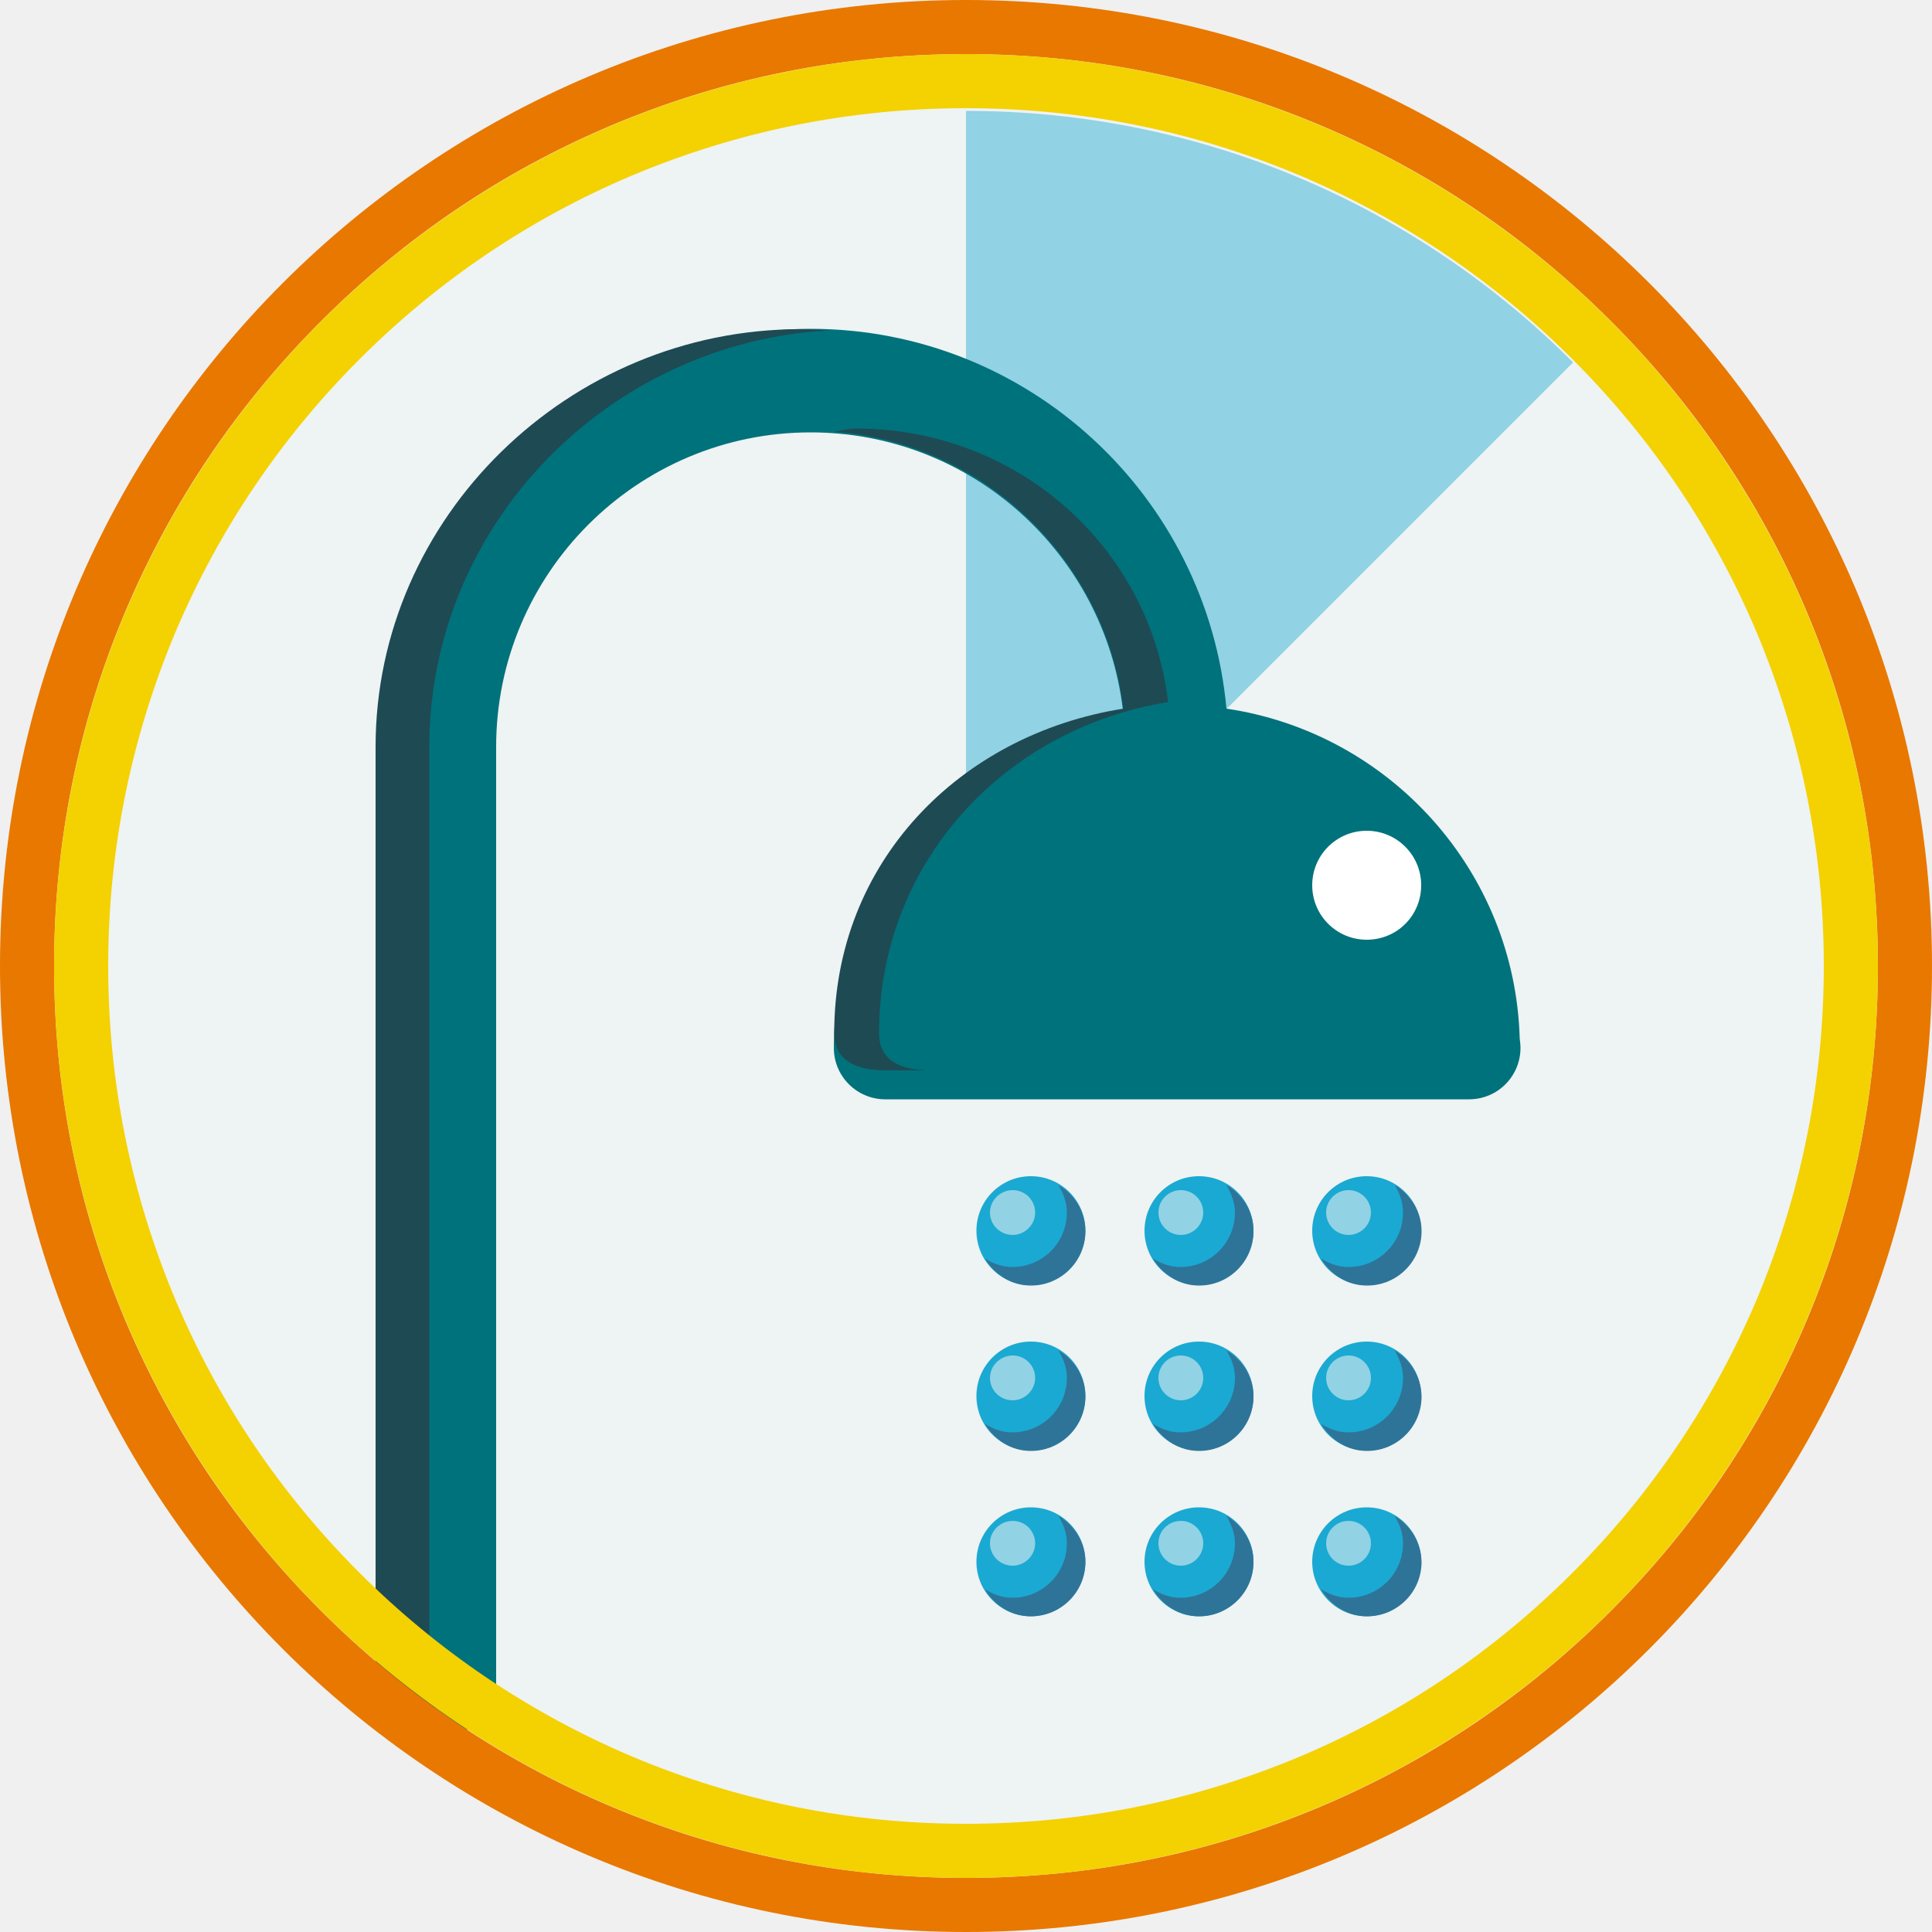
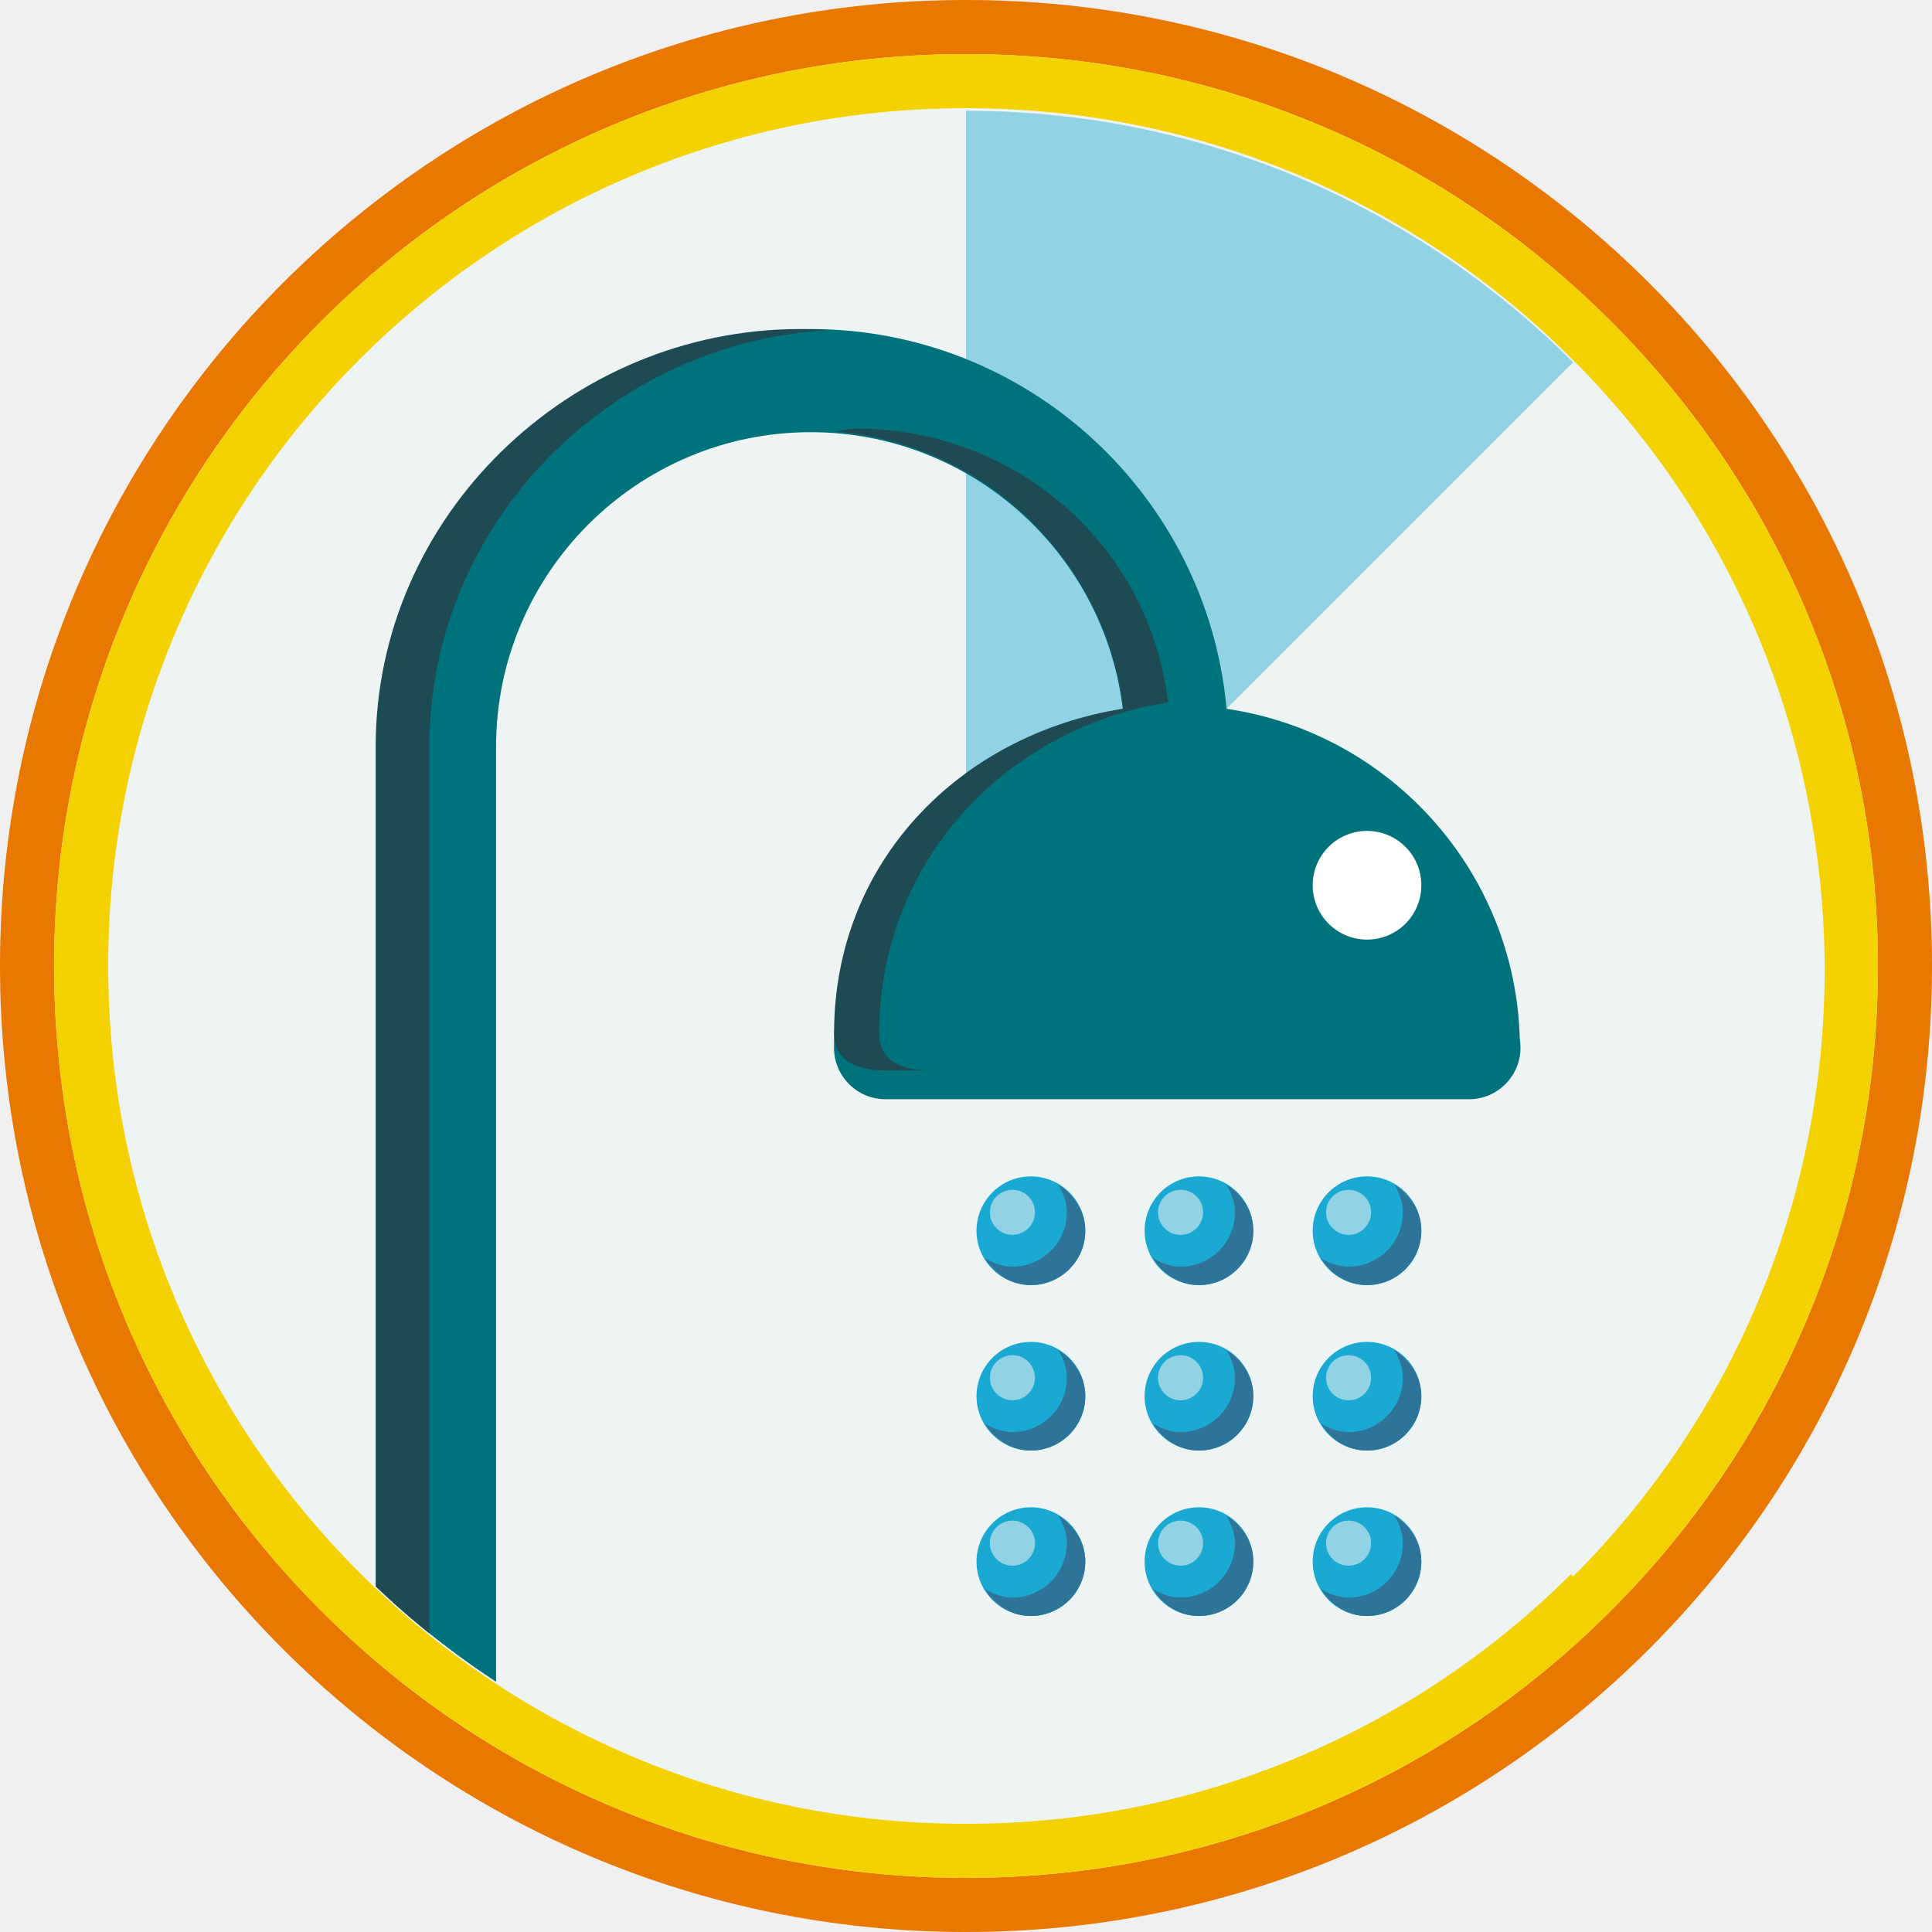
- <svg xmlns="http://www.w3.org/2000/svg" xmlns:xlink="http://www.w3.org/1999/xlink" version="1.1" id="Graphics" x="0px" y="0px" width="500px" height="500px" viewBox="0 0 500 500" enable-background="new 0 0 500 500" xml:space="preserve">
-   <style type="text/css">
- 	.st0{fill:#EEF3F3;}
- 	.st1{fill:#91D2E4;}
- 	.st2{fill:#00727B;}
- 	.st3{fill:#1E4A54;}
- 	.st4{fill:#E87800;}
- 	.st5{fill:#F4D100;}
- 	.st6{clip-path:url(#SVGID_2_);}
- 	.st7{fill:#1AA9D2;}
- 	.st8{fill:#FFFFFF;}
- 	.st9{fill:#2E7498;}
- </style>
-   <path class="st0" d="M250,479c-61.2,0-118.7-23.8-161.9-67.1C44.8,368.7,21,311.2,21,250c0-61.2,23.8-118.7,67.1-161.9  S188.8,21,250,21c61.2,0,118.7,23.8,161.9,67.1C455.2,131.3,479,188.8,479,250s-23.8,118.7-67.1,161.9  C368.7,455.2,311.2,479,250,479z" />
-   <g>
-     <path class="st1" d="M407.1,93.8C366.9,53.5,311.4,28.7,250,28.7v222.2L407.1,93.8z" />
-   </g>
-   <g>
-     <g>
-       <path class="st2" d="M317.4,183.4c-5-55-51.3-98.3-107.6-98.3c-59.6,0-108.1,48.5-108.1,108.1v242.4c0,7.4,6,13.3,13.4,13.3    c7.4,0,13.3-6,13.3-13.3V193.3c0-44.9,36.5-81.4,81.4-81.4c41.6,0,76,31.4,80.8,71.8c-42.3,6.7-74.8,43.4-74.8,87.5    c0,7.4,6,13.3,13.3,13.3H380c0.1,0,0.1,0,0.2,0c7.4,0,13.3-6,13.3-13.3c0-0.8-0.1-1.6-0.2-2.4    C392.1,225.3,359.5,189.6,317.4,183.4" />
-     </g>
-     <g>
-       <path class="st3" d="M111.1,435.7V193.3c0-57.7,46.6-104.8,103.6-107.8c-2-0.1-5.7-0.3-7.7-0.3c-59.6,0-109.8,48.5-109.8,108.1    v242.4c0,7.4,8.2,13.3,15.6,13.3c2.1,0,4.1-0.6,5.8-1.5C114.2,445.3,111.1,440.9,111.1,435.7z" />
-       <path class="st3" d="M227.5,267.4c0-44.2,32.5-78.9,74.8-85.7c-4.8-40.4-39.2-70.8-80.8-70.8c-1.9,0-3.8,0.6-5.6,0.8    c38.9,2.9,70.2,33.3,74.8,71.7c-42.3,6.7-74.8,39.7-74.8,83.9c0,7.4,6,9.7,13.3,9.7h11.7C233.5,277,227.5,274.8,227.5,267.4z" />
-     </g>
-   </g>
+ <svg xmlns="http://www.w3.org/2000/svg" xmlns:xlink="http://www.w3.org/1999/xlink" version="1.1" id="Graphics" x="0px" y="0px" viewBox="0 0 500 500" enable-background="new 0 0 500 500" xml:space="preserve">
  <g>
    <g>
      <g>
-         <path class="st4" d="M250,14c31.9,0,62.8,6.2,91.9,18.5c28.1,11.9,53.3,28.9,75,50.6c21.7,21.7,38.7,46.9,50.6,75     c12.3,29.1,18.5,60,18.5,91.9s-6.2,62.8-18.5,91.9c-11.9,28.1-28.9,53.3-50.6,75c-21.7,21.7-46.9,38.7-75,50.6     c-29.1,12.3-60,18.5-91.9,18.5s-62.8-6.2-91.9-18.5c-28.1-11.9-53.3-28.9-75-50.6c-21.7-21.7-38.7-46.9-50.6-75     C20.2,312.8,14,281.9,14,250s6.2-62.8,18.5-91.9c11.9-28.1,28.9-53.3,50.6-75c21.7-21.7,46.9-38.7,75-50.6     C187.2,20.2,218.1,14,250,14 M250,0C111.9,0,0,111.9,0,250s111.9,250,250,250s250-111.9,250-250S388.1,0,250,0L250,0z" />
+         <path fill="#E87800" d="M250,14c31.866,0,62.771,6.238,91.857,18.54c28.101,11.886,53.341,28.904,75.02,50.583     c21.678,21.678,38.697,46.919,50.583,75.02C479.762,187.229,486,218.134,486,250s-6.238,62.771-18.54,91.857     c-11.886,28.101-28.904,53.341-50.583,75.02c-21.678,21.678-46.919,38.697-75.02,50.583C312.771,479.762,281.866,486,250,486     s-62.771-6.238-91.857-18.54c-28.101-11.886-53.341-28.904-75.02-50.583c-21.678-21.678-38.697-46.919-50.583-75.02     C20.238,312.771,14,281.866,14,250s6.238-62.771,18.54-91.857c11.886-28.101,28.904-53.341,50.583-75.02     c21.679-21.678,46.919-38.697,75.02-50.583C187.229,20.238,218.134,14,250,14 M250,0C111.93,0,0,111.93,0,250s111.93,250,250,250     s250-111.93,250-250S388.07,0,250,0L250,0z" />
      </g>
      <g>
-         <path class="st5" d="M250,28c30,0,59,5.9,86.4,17.4C362.8,56.6,386.6,72.6,407,93s36.4,44.1,47.6,70.6C466.1,191,472,220,472,250     s-5.9,59-17.4,86.4c-11.2,26.4-27.2,50.2-47.6,70.6c-20.4,20.4-44.1,36.4-70.6,47.6C309,466.1,280,472,250,472s-59-5.9-86.4-17.4     c-26.4-11.2-50.2-27.2-70.6-47.6c-20.4-20.4-36.4-44.1-47.6-70.6C33.9,309,28,280,28,250s5.9-59,17.4-86.4     C56.6,137.2,72.6,113.4,93,93c20.4-20.4,44.1-36.4,70.6-47.6C191,33.9,220,28,250,28 M250,14C119.7,14,14,119.7,14,250     c0,130.3,105.7,236,236,236c130.3,0,236-105.7,236-236C486,119.7,380.3,14,250,14L250,14z" />
+         <path fill="#EEF3F3" d="M250,479c-61.165,0-118.67-23.821-161.924-67.075C44.821,368.67,21,311.165,21,250     c0-61.164,23.821-118.67,67.076-161.924S188.836,21,250,21c61.165,0,118.67,23.821,161.925,67.076     C455.179,131.33,479,188.835,479,250s-23.821,118.67-67.075,161.925C368.67,455.179,311.165,479,250,479z" />
+         <path fill="#F4D100" d="M250,28c29.974,0,59.045,5.868,86.405,17.441c26.434,11.181,50.177,27.191,70.57,47.584     c20.393,20.393,36.403,44.137,47.584,70.57C466.132,190.956,472,220.026,472,250c0,29.974-5.868,59.045-17.441,86.405     c-11.181,26.434-27.191,50.177-47.584,70.57c-20.393,20.393-44.136,36.403-70.57,47.584C309.045,466.132,279.974,472,250,472     c-29.974,0-59.044-5.868-86.404-17.441c-26.434-11.181-50.177-27.191-70.57-47.584c-20.393-20.393-36.403-44.137-47.584-70.57     C33.868,309.045,28,279.974,28,250c0-29.974,5.868-59.044,17.441-86.404c11.181-26.434,27.191-50.177,47.584-70.57     c20.393-20.393,44.137-36.403,70.57-47.584C190.956,33.868,220.026,28,250,28 M250,14C119.669,14,14,119.669,14,250     c0,130.332,105.669,236,236,236c130.332,0,236-105.668,236-236C486,119.669,380.332,14,250,14L250,14z" />
      </g>
    </g>
    <g>
+       <path fill="#91D2E4" d="M407.118,93.775C366.917,53.547,311.361,28.671,250,28.671v222.223L407.118,93.775z" />
+     </g>
+     <g>
+       <path fill="#EEF3F3" d="M407.118,408.011c40.229-40.201,65.104-95.757,65.104-157.117H250L407.118,408.011z" />
+     </g>
+     <g>
+       <path fill="#EEF3F3" d="M472.222,250.894c0-55.556-21.701-113.743-65.077-157.118L250,250.894H472.222z" />
+     </g>
+     <g>
      <g>
-         <g>
-           <defs>
-             <path id="SVGID_1_" d="M250,27c122.7,0,222.2,99.5,222.2,222.2S372.7,471.4,250,471.4c-122.7,0-222.2-99.5-222.2-222.2       S127.3,27,250,27z" />
-           </defs>
-           <clipPath id="SVGID_2_">
-             <use xlink:href="#SVGID_1_" style="overflow:visible;" />
-           </clipPath>
-           <g class="st6">
+         <defs>
+           <path id="SVGID_1_" d="M250.001,26.997c122.721,0,222.222,99.501,222.222,222.223s-99.501,222.222-222.222,222.222      c-122.728,0-222.223-99.5-222.223-222.222S127.272,26.997,250.001,26.997z" />
+         </defs>
+         <clipPath id="SVGID_2_">
+           <use xlink:href="#SVGID_1_" overflow="visible" />
+         </clipPath>
+         <g clip-path="url(#SVGID_2_)">
+           <g>
+             <g>
+               <path fill="#00727B" d="M317.438,183.436c-4.991-55.026-51.324-98.279-107.619-98.279c-59.611,0-108.127,48.502-108.127,108.1        v484.538c0,7.379,5.988,13.347,13.353,13.347c7.358,0,13.333-5.968,13.333-13.347V193.284        c0-44.908,36.54-81.435,81.428-81.435c41.626,0,76.043,31.413,80.804,71.777c-42.304,6.728-74.775,43.376-74.775,87.524        c0,7.365,5.975,13.333,13.333,13.333h150.824c0.054,0,0.122,0,0.176,0c7.365,0,13.333-5.995,13.333-13.333        c0-0.8-0.082-1.601-0.19-2.359C392.145,225.294,359.511,189.608,317.438,183.436" />
+             </g>
+             <g>
+               <path fill="#1E4A54" d="M111.112,677.795V193.257c0-57.671,46.597-104.831,103.583-107.815        c-2.014-0.108-5.656-0.284-7.684-0.284c-59.611,0-109.789,48.502-109.789,108.1v484.538c0,7.379,8.219,13.347,15.598,13.347        c2.123,0,4.055-0.597,5.818-1.479C114.238,687.479,111.112,683.031,111.112,677.795z" />
+               <path fill="#1E4A54" d="M227.526,267.422c0-44.176,32.484-78.926,74.775-85.667c-4.761-40.364-39.171-70.841-80.797-70.841        c-1.906,0-3.771,0.624-5.629,0.773c38.859,2.875,70.232,33.338,74.762,71.723c-42.305,6.74-74.775,39.741-74.775,83.903        c0,7.351,5.975,9.711,13.333,9.711h11.665C233.501,276.998,227.526,274.76,227.526,267.422z" />
+             </g>
+           </g>
+           <g>
            <g>
              <g>
                <g>
-                   <g>
-                     <path class="st7" d="M280.9,318.5c0-7.8-6.3-14.1-14.1-14.1c-7.8,0-14.1,6.3-14.1,14.1c0,7.8,6.3,14.1,14.1,14.1           C274.5,332.6,280.9,326.3,280.9,318.5" />
-                   </g>
-                   <g>
-                     <path class="st7" d="M324.4,318.5c0-7.8-6.3-14.1-14.1-14.1s-14.1,6.3-14.1,14.1c0,7.8,6.3,14.1,14.1,14.1           S324.4,326.3,324.4,318.5" />
-                   </g>
-                   <g>
-                     <path class="st7" d="M367.8,318.5c0-7.8-6.3-14.1-14.1-14.1c-7.8,0-14.1,6.3-14.1,14.1c0,7.8,6.3,14.1,14.1,14.1           C361.6,332.6,367.8,326.3,367.8,318.5" />
-                   </g>
-                   <g>
-                     <path class="st8" d="M367.8,229.1c0-7.8-6.3-14.1-14.1-14.1c-7.8,0-14.1,6.3-14.1,14.1s6.3,14.1,14.1,14.1           C361.6,243.2,367.8,236.9,367.8,229.1" />
-                   </g>
+                   <path fill="#1AA9D2" d="M280.871,318.528c0-7.785-6.32-14.079-14.079-14.079c-7.759,0-14.072,6.294-14.072,14.079          c0,7.759,6.313,14.052,14.072,14.052C274.55,332.58,280.871,326.273,280.871,318.528" />
                </g>
                <g>
-                   <g>
-                     <path class="st7" d="M280.9,361.3c0-7.8-6.3-14.1-14.1-14.1c-7.8,0-14.1,6.3-14.1,14.1c0,7.8,6.3,14.1,14.1,14.1           C274.5,375.4,280.9,369.1,280.9,361.3" />
-                   </g>
-                   <g>
-                     <path class="st7" d="M324.4,361.3c0-7.8-6.3-14.1-14.1-14.1s-14.1,6.3-14.1,14.1c0,7.8,6.3,14.1,14.1,14.1           S324.4,369.1,324.4,361.3" />
-                   </g>
-                   <g>
-                     <path class="st7" d="M367.8,361.3c0-7.8-6.3-14.1-14.1-14.1c-7.8,0-14.1,6.3-14.1,14.1c0,7.8,6.3,14.1,14.1,14.1           C361.6,375.4,367.8,369.1,367.8,361.3" />
-                   </g>
+                   <path fill="#1AA9D2" d="M324.355,318.528c0-7.785-6.294-14.079-14.065-14.079c-7.772,0-14.065,6.294-14.065,14.079          c0,7.759,6.293,14.052,14.065,14.052C318.061,332.58,324.355,326.273,324.355,318.528" />
                </g>
                <g>
-                   <g>
-                     <path class="st7" d="M280.9,404.2c0-7.8-6.3-14.1-14.1-14.1c-7.8,0-14.1,6.3-14.1,14.1c0,7.7,6.3,14.1,14.1,14.1           C274.5,418.2,280.9,411.9,280.9,404.2" />
-                   </g>
-                   <g>
-                     <path class="st7" d="M324.4,404.2c0-7.8-6.3-14.1-14.1-14.1s-14.1,6.3-14.1,14.1c0,7.7,6.3,14.1,14.1,14.1           S324.4,411.9,324.4,404.2" />
-                   </g>
-                   <g>
-                     <path class="st7" d="M367.8,404.2c0-7.8-6.3-14.1-14.1-14.1c-7.8,0-14.1,6.3-14.1,14.1c0,7.7,6.3,14.1,14.1,14.1           C361.6,418.2,367.8,411.9,367.8,404.2" />
-                   </g>
+                   <path fill="#1AA9D2" d="M367.839,318.528c0-7.785-6.28-14.079-14.052-14.079c-7.758,0-14.065,6.294-14.065,14.079          c0,7.759,6.293,14.052,14.065,14.052C361.573,332.58,367.839,326.273,367.839,318.528" />
+                 </g>
+                 <g>
+                   <path fill="#FFFFFF" d="M367.839,229.105c0-7.771-6.28-14.066-14.052-14.066c-7.758,0-14.065,6.294-14.065,14.066          s6.293,14.064,14.065,14.064C361.573,243.17,367.839,236.877,367.839,229.105" />
                </g>
              </g>
              <g>
                <g>
-                   <g>
-                     <path class="st1" d="M267.9,313.8c0-3.2-2.6-5.8-5.8-5.8c-3.2,0-5.9,2.6-5.9,5.8c0,3.2,2.6,5.8,5.9,5.8           C265.2,319.6,267.9,317,267.9,313.8" />
-                   </g>
-                   <g>
-                     <path class="st1" d="M311.4,313.8c0-3.2-2.6-5.8-5.8-5.8c-3.2,0-5.8,2.6-5.8,5.8c0,3.2,2.6,5.8,5.8,5.8           C308.8,319.6,311.4,317,311.4,313.8" />
-                   </g>
-                   <g>
-                     <path class="st1" d="M354.8,313.8c0-3.2-2.6-5.8-5.8-5.8s-5.8,2.6-5.8,5.8c0,3.2,2.6,5.8,5.8,5.8S354.8,317,354.8,313.8" />
-                   </g>
+                   <path fill="#1AA9D2" d="M280.871,361.334c0-7.758-6.32-14.051-14.079-14.051c-7.759,0-14.072,6.293-14.072,14.051          c0,7.759,6.313,14.065,14.072,14.065C274.55,375.399,280.871,369.093,280.871,361.334" />
                </g>
                <g>
-                   <g>
-                     <path class="st1" d="M267.9,356.6c0-3.2-2.6-5.8-5.8-5.8c-3.2,0-5.9,2.6-5.9,5.8c0,3.2,2.6,5.8,5.9,5.8           C265.2,362.4,267.9,359.8,267.9,356.6" />
-                   </g>
-                   <g>
-                     <path class="st1" d="M311.4,356.6c0-3.2-2.6-5.8-5.8-5.8c-3.2,0-5.8,2.6-5.8,5.8c0,3.2,2.6,5.8,5.8,5.8           C308.8,362.4,311.4,359.8,311.4,356.6" />
-                   </g>
-                   <g>
-                     <path class="st1" d="M354.8,356.6c0-3.2-2.6-5.8-5.8-5.8s-5.8,2.6-5.8,5.8c0,3.2,2.6,5.8,5.8,5.8S354.8,359.8,354.8,356.6" />
-                   </g>
+                   <path fill="#1AA9D2" d="M324.355,361.334c0-7.758-6.294-14.051-14.065-14.051c-7.772,0-14.065,6.293-14.065,14.051          c0,7.759,6.293,14.065,14.065,14.065C318.061,375.399,324.355,369.093,324.355,361.334" />
                </g>
                <g>
-                   <g>
-                     <path class="st1" d="M267.9,399.4c0-3.2-2.6-5.8-5.8-5.8c-3.2,0-5.9,2.6-5.9,5.8c0,3.2,2.6,5.8,5.9,5.8           C265.2,405.2,267.9,402.6,267.9,399.4" />
-                   </g>
-                   <g>
-                     <path class="st1" d="M311.4,399.4c0-3.2-2.6-5.8-5.8-5.8c-3.2,0-5.8,2.6-5.8,5.8c0,3.2,2.6,5.8,5.8,5.8           C308.8,405.2,311.4,402.6,311.4,399.4" />
-                   </g>
-                   <g>
-                     <path class="st1" d="M354.8,399.4c0-3.2-2.6-5.8-5.8-5.8s-5.8,2.6-5.8,5.8c0,3.2,2.6,5.8,5.8,5.8S354.8,402.6,354.8,399.4" />
-                   </g>
+                   <path fill="#1AA9D2" d="M367.839,361.334c0-7.758-6.28-14.051-14.052-14.051c-7.758,0-14.065,6.293-14.065,14.051          c0,7.759,6.293,14.065,14.065,14.065C361.573,375.399,367.839,369.093,367.839,361.334" />
                </g>
              </g>
              <g>
-                 <path class="st9" d="M273.9,349.5c1.3,2.1,2.2,4.4,2.2,7.1c0,7.8-6.3,14.1-14.1,14.1c-2.7,0-5-0.9-7.1-2.2         c2.5,4.1,6.7,7,11.9,7c7.8,0,14.1-6.3,14.1-14.1C280.9,356.2,278,351.9,273.9,349.5z" />
-                 <path class="st9" d="M273.9,306.7c1.3,2.1,2.2,4.4,2.2,7.1c0,7.8-6.3,14.1-14.1,14.1c-2.7,0-5-0.9-7.1-2.2         c2.5,4.1,6.7,7,11.9,7c7.8,0,14.1-6.3,14.1-14.1C280.9,313.4,278,309.1,273.9,306.7z" />
-                 <path class="st9" d="M363.1,313.8c0,7.8-6.3,14.1-14.1,14.1c-2.7,0-5-0.9-7.1-2.2c2.5,4.1,6.7,7,11.9,7         c7.8,0,14.1-6.3,14.1-14.1c0-5.1-2.9-9.4-6.9-11.9C362.2,308.8,363.1,311.1,363.1,313.8z" />
-                 <path class="st9" d="M317.4,392.3c1.2,2.1,2.2,4.4,2.2,7.1c0,7.8-6.3,14.1-14.1,14.1c-2.7,0-5-0.9-7.1-2.2         c2.5,4.1,6.8,7,11.9,7c7.8,0,14.1-6.3,14.1-14.1C324.4,399,321.5,394.8,317.4,392.3z" />
-                 <path class="st9" d="M273.9,392.3c1.3,2.1,2.2,4.4,2.2,7.1c0,7.8-6.3,14.1-14.1,14.1c-2.7,0-5-0.9-7.1-2.2         c2.5,4.1,6.7,7,11.9,7c7.8,0,14.1-6.3,14.1-14.1C280.9,399,278,394.8,273.9,392.3z" />
-                 <path class="st9" d="M360.9,349.5c1.3,2.1,2.2,4.4,2.2,7.1c0,7.8-6.3,14.1-14.1,14.1c-2.7,0-5-0.9-7.1-2.2         c2.5,4.1,6.7,7,11.9,7c7.8,0,14.1-6.3,14.1-14.1C367.8,356.2,365,351.9,360.9,349.5z" />
-                 <path class="st9" d="M360.9,392.3c1.3,2.1,2.2,4.4,2.2,7.1c0,7.8-6.3,14.1-14.1,14.1c-2.7,0-5-0.9-7.1-2.2         c2.5,4.1,6.7,7,11.9,7c7.8,0,14.1-6.3,14.1-14.1C367.8,399,365,394.8,360.9,392.3z" />
-                 <path class="st9" d="M317.4,349.5c1.3,2.1,2.2,4.4,2.2,7.1c0,7.8-6.3,14.1-14.1,14.1c-2.7,0-5-0.9-7.1-2.2         c2.5,4.1,6.8,7,11.9,7c7.8,0,14.1-6.3,14.1-14.1C324.4,356.2,321.5,351.9,317.4,349.5z" />
-                 <path class="st9" d="M317.4,306.7c1.2,2.1,2.2,4.4,2.2,7.1c0,7.8-6.3,14.1-14.1,14.1c-2.7,0-5-0.9-7.1-2.2         c2.5,4.1,6.8,7,11.9,7c7.8,0,14.1-6.3,14.1-14.1C324.4,313.4,321.5,309.1,317.4,306.7z" />
+                 <g>
+                   <path fill="#1AA9D2" d="M280.871,404.167c0-7.784-6.32-14.078-14.079-14.078c-7.759,0-14.072,6.294-14.072,14.078          c0,7.745,6.313,14.052,14.072,14.052C274.55,418.219,280.871,411.912,280.871,404.167" />
+                 </g>
+                 <g>
+                   <path fill="#1AA9D2" d="M324.355,404.167c0-7.784-6.294-14.078-14.065-14.078c-7.772,0-14.065,6.294-14.065,14.078          c0,7.745,6.293,14.052,14.065,14.052C318.061,418.219,324.355,411.912,324.355,404.167" />
+                 </g>
+                 <g>
+                   <path fill="#1AA9D2" d="M367.839,404.167c0-7.784-6.28-14.078-14.052-14.078c-7.758,0-14.065,6.294-14.065,14.078          c0,7.745,6.293,14.052,14.065,14.052C361.573,418.219,367.839,411.912,367.839,404.167" />
+                 </g>
              </g>
+             </g>
+             <g>
+               <g>
+                 <g>
+                   <path fill="#91D2E4" d="M267.85,313.754c0-3.229-2.604-5.832-5.819-5.832c-3.228,0-5.852,2.603-5.852,5.832          c0,3.201,2.611,5.832,5.852,5.832C265.246,319.56,267.85,316.955,267.85,313.754" />
+                 </g>
+                 <g>
+                   <path fill="#91D2E4" d="M311.361,313.754c0-3.229-2.604-5.832-5.832-5.832c-3.228,0-5.832,2.603-5.832,5.832          c0,3.201,2.604,5.832,5.832,5.832C308.757,319.586,311.361,316.955,311.361,313.754" />
+                 </g>
+                 <g>
+                   <path fill="#91D2E4" d="M354.845,313.754c0-3.229-2.604-5.832-5.832-5.832c-3.228,0-5.832,2.603-5.832,5.832          c0,3.215,2.604,5.832,5.832,5.832C352.241,319.586,354.845,316.955,354.845,313.754" />
+                 </g>
+               </g>
+               <g>
+                 <g>
+                   <path fill="#91D2E4" d="M267.85,356.56c0-3.228-2.604-5.831-5.819-5.831c-3.228,0-5.852,2.604-5.852,5.831          c0,3.215,2.611,5.833,5.852,5.833C265.246,362.393,267.85,359.774,267.85,356.56" />
+                 </g>
+                 <g>
+                   <path fill="#91D2E4" d="M311.361,356.56c0-3.228-2.604-5.831-5.832-5.831c-3.228,0-5.832,2.604-5.832,5.831          c0,3.215,2.604,5.833,5.832,5.833C308.757,362.393,311.361,359.774,311.361,356.56" />
+                 </g>
+                 <g>
+                   <path fill="#91D2E4" d="M354.845,356.56c0-3.228-2.604-5.831-5.832-5.831c-3.228,0-5.832,2.604-5.832,5.831          c0,3.215,2.604,5.833,5.832,5.833C352.241,362.393,354.845,359.774,354.845,356.56" />
+                 </g>
+               </g>
+               <g>
+                 <g>
+                   <path fill="#91D2E4" d="M267.863,399.366c0-3.214-2.618-5.832-5.833-5.832c-3.228,0-5.852,2.618-5.852,5.832          c0,3.228,2.611,5.832,5.852,5.832C265.246,405.198,267.863,402.595,267.863,399.366" />
+                 </g>
+                 <g>
+                   <path fill="#91D2E4" d="M311.361,399.366c0-3.214-2.604-5.832-5.832-5.832c-3.228,0-5.832,2.618-5.832,5.832          c0,3.228,2.604,5.832,5.832,5.832C308.757,405.198,311.361,402.595,311.361,399.366" />
+                 </g>
+                 <g>
+                   <path fill="#91D2E4" d="M354.845,399.366c0-3.214-2.604-5.832-5.832-5.832c-3.228,0-5.832,2.618-5.832,5.832          c0,3.228,2.604,5.832,5.832,5.832C352.241,405.198,354.845,402.595,354.845,399.366" />
+                 </g>
+               </g>
+             </g>
+             <g>
+               <path fill="#2E7498" d="M273.899,349.467c1.275,2.116,2.197,4.448,2.197,7.093c0,7.759-6.307,14.065-14.065,14.065        c-2.658,0-4.991-0.935-7.113-2.211c2.462,4.097,6.747,6.985,11.874,6.985c7.758,0,14.079-6.307,14.079-14.065        C280.871,356.221,277.995,351.949,273.899,349.467z" />
+               <path fill="#2E7498" d="M273.899,306.66c1.275,2.116,2.197,4.436,2.197,7.094c0,7.759-6.307,14.052-14.065,14.052        c-2.658,0-4.991-0.936-7.113-2.211c2.462,4.097,6.747,6.985,11.874,6.985c7.758,0,14.079-6.307,14.079-14.052        C280.871,313.401,277.995,309.115,273.899,306.66z" />
+               <path fill="#2E7498" d="M363.065,313.754c0,7.759-6.293,14.052-14.052,14.052c-2.658,0-4.991-0.936-7.094-2.197        c2.455,4.097,6.741,6.972,11.868,6.972c7.786,0,14.052-6.307,14.052-14.052c0-5.127-2.875-9.413-6.945-11.868        C362.156,308.763,363.065,311.096,363.065,313.754z" />
+               <path fill="#2E7498" d="M317.41,392.286c1.248,2.116,2.197,4.449,2.197,7.08c0,7.771-6.293,14.078-14.079,14.078        c-2.658,0-4.991-0.936-7.108-2.211c2.455,4.097,6.755,6.985,11.868,6.985c7.771,0,14.065-6.307,14.065-14.052        C324.355,399.041,321.506,394.755,317.41,392.286z" />
+               <path fill="#2E7498" d="M273.899,392.286c1.275,2.116,2.197,4.449,2.197,7.08c0,7.771-6.307,14.078-14.065,14.078        c-2.658,0-4.991-0.936-7.113-2.211c2.462,4.097,6.747,6.985,11.874,6.985c7.758,0,14.079-6.307,14.079-14.052        C280.871,399.041,277.995,394.755,273.899,392.286z" />
+               <path fill="#2E7498" d="M360.895,349.467c1.261,2.116,2.17,4.448,2.17,7.093c0,7.759-6.293,14.065-14.052,14.065        c-2.658,0-4.991-0.935-7.094-2.197c2.455,4.097,6.741,6.972,11.868,6.972c7.786,0,14.052-6.307,14.052-14.065        C367.839,356.221,364.964,351.922,360.895,349.467z" />
+               <path fill="#2E7498" d="M360.895,392.286c1.261,2.116,2.17,4.449,2.17,7.08c0,7.771-6.293,14.078-14.052,14.078        c-2.658,0-4.991-0.936-7.094-2.211c2.455,4.097,6.741,6.985,11.868,6.985c7.786,0,14.052-6.307,14.052-14.052        C367.839,399.027,364.964,394.755,360.895,392.286z" />
+               <path fill="#2E7498" d="M317.41,349.467c1.275,2.116,2.197,4.448,2.197,7.093c0,7.759-6.293,14.065-14.079,14.065        c-2.658,0-4.991-0.935-7.108-2.197c2.455,4.097,6.755,6.972,11.868,6.972c7.771,0,14.065-6.307,14.065-14.065        C324.355,356.221,321.506,351.922,317.41,349.467z" />
+               <path fill="#2E7498" d="M317.41,306.66c1.248,2.116,2.197,4.436,2.197,7.094c0,7.759-6.293,14.052-14.079,14.052        c-2.658,0-4.991-0.936-7.108-2.211c2.455,4.097,6.755,6.985,11.868,6.985c7.771,0,14.065-6.307,14.065-14.052        C324.355,313.401,321.506,309.115,317.41,306.66z" />
            </g>
          </g>
        </g>
      </g>
    </g>
  </g>
+   <g>
+ </g>
+   <g>
+ </g>
+   <g>
+ </g>
+   <g>
+ </g>
+   <g>
+ </g>
+   <g>
+ </g>
+   <g>
+ </g>
+   <g>
+ </g>
+   <g>
+ </g>
+   <g>
+ </g>
+   <g>
+ </g>
+   <g>
+ </g>
+   <g>
+ </g>
+   <g>
+ </g>
+   <g>
+ </g>
</svg>
